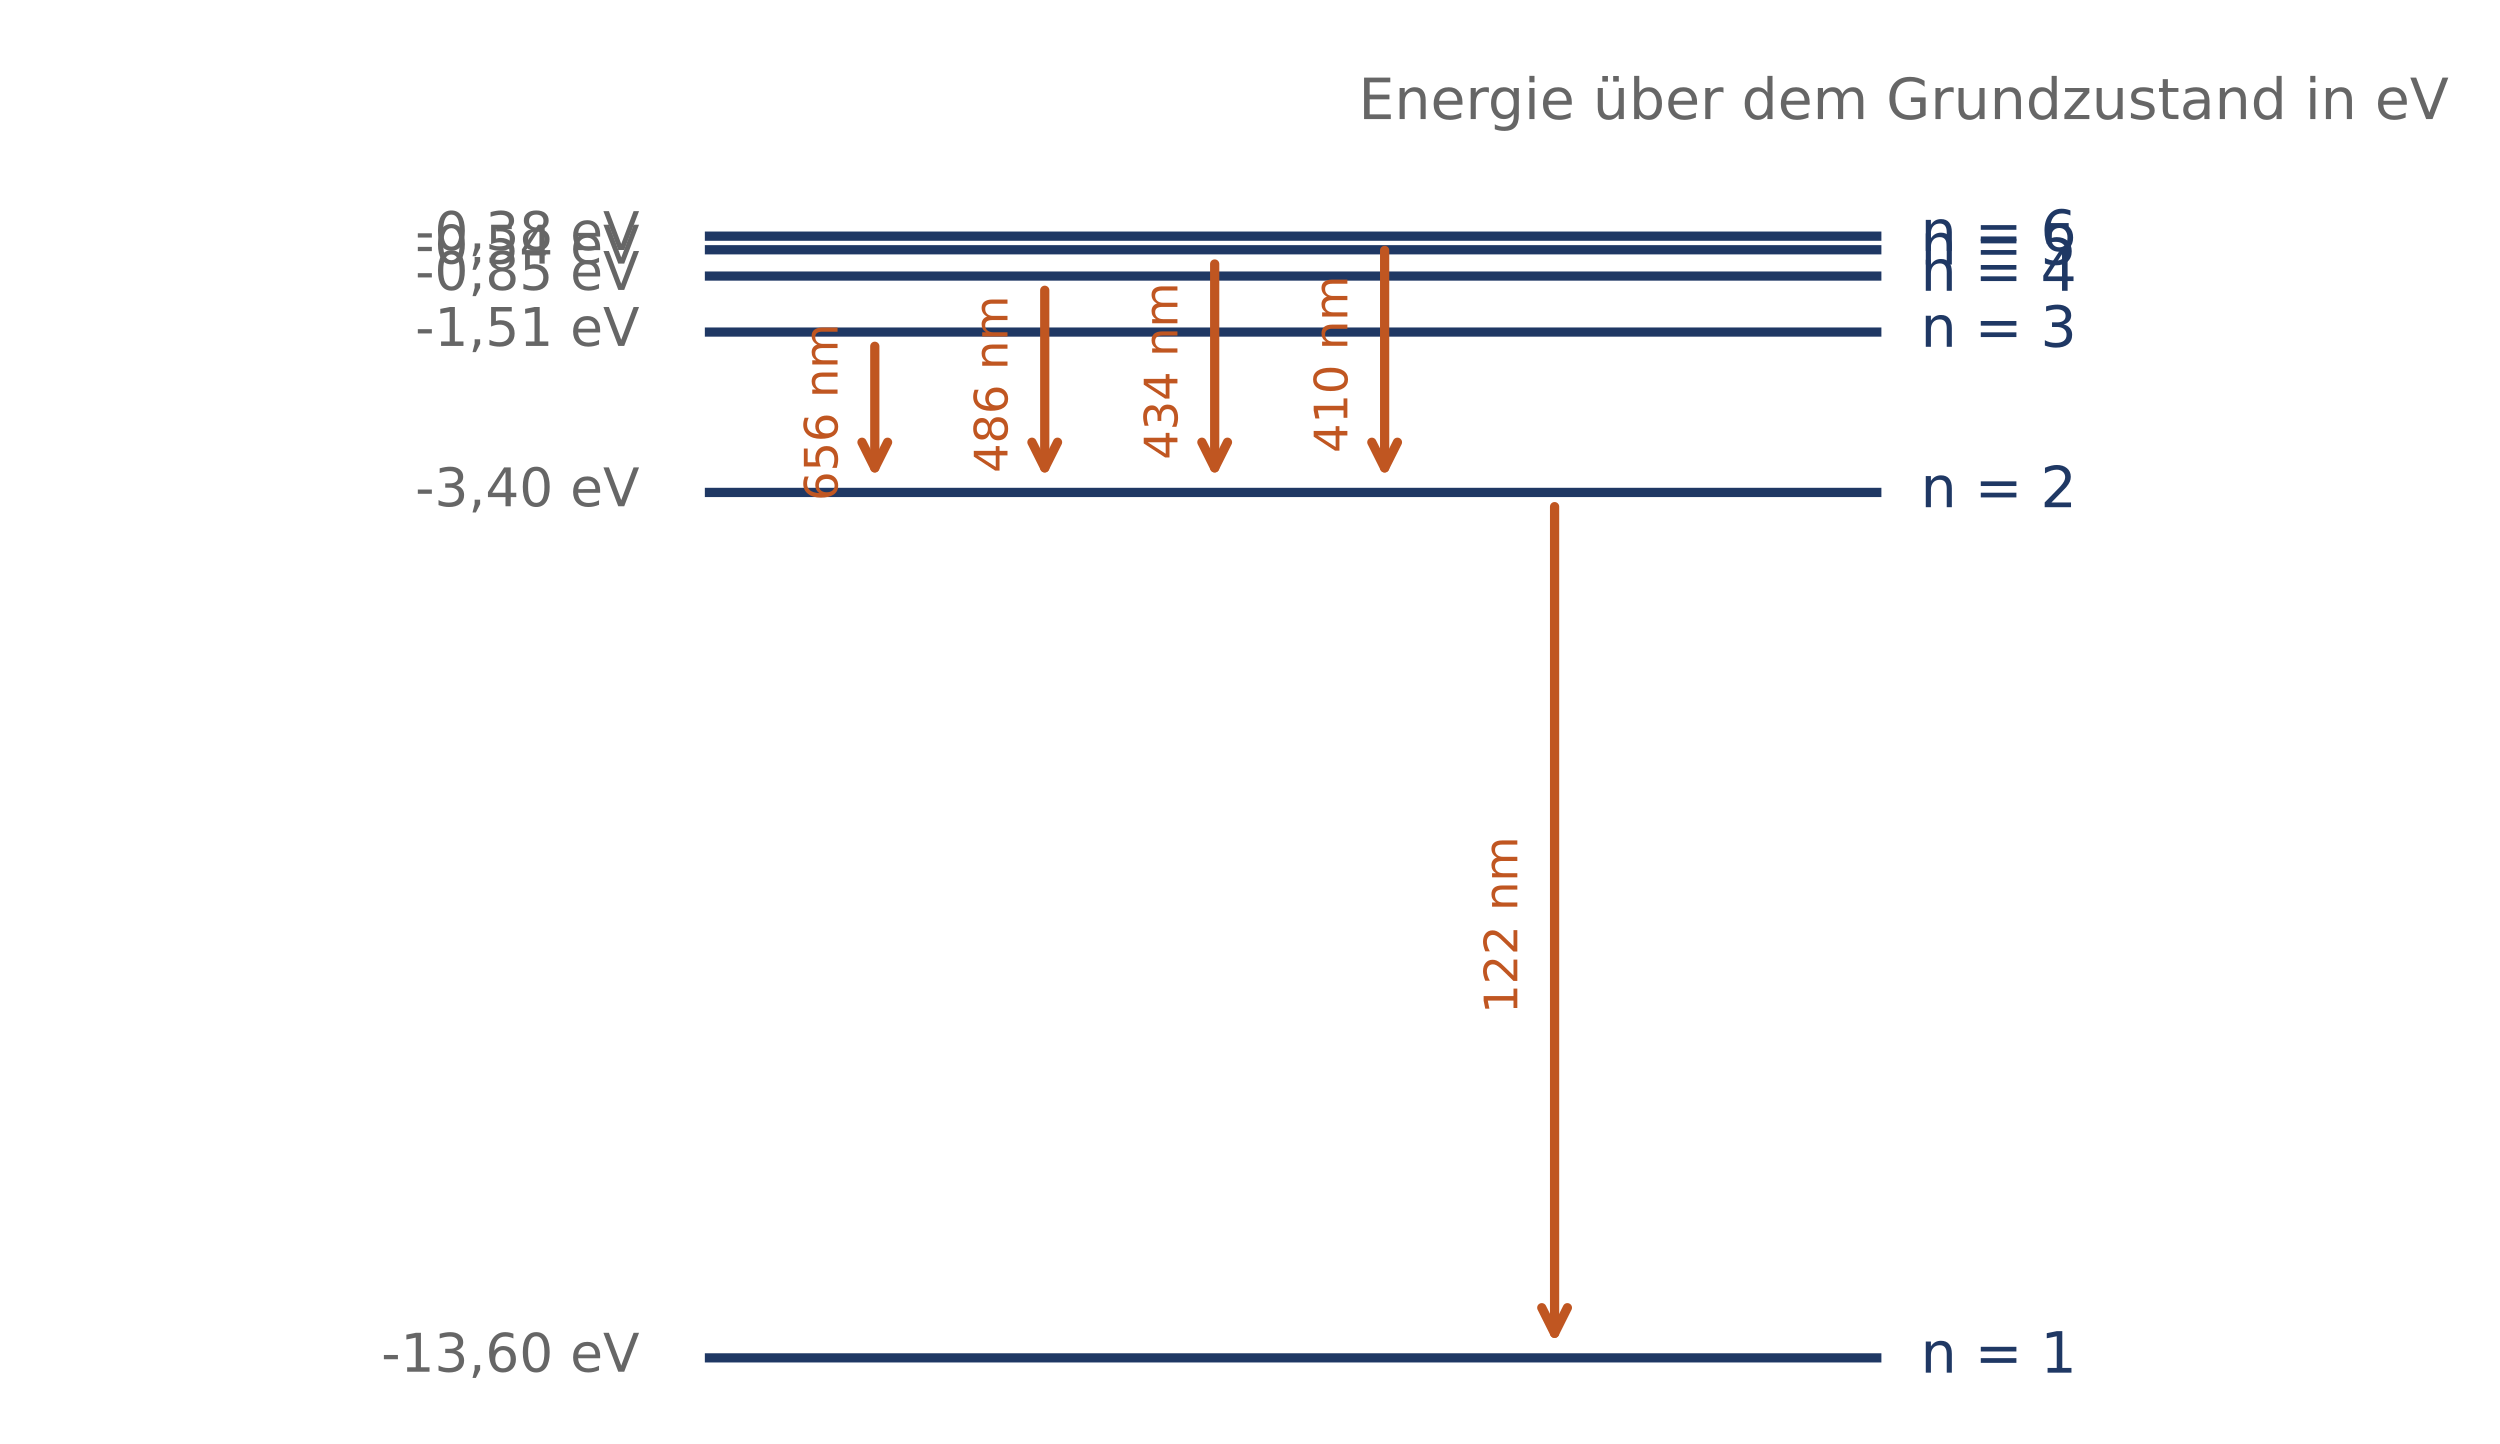
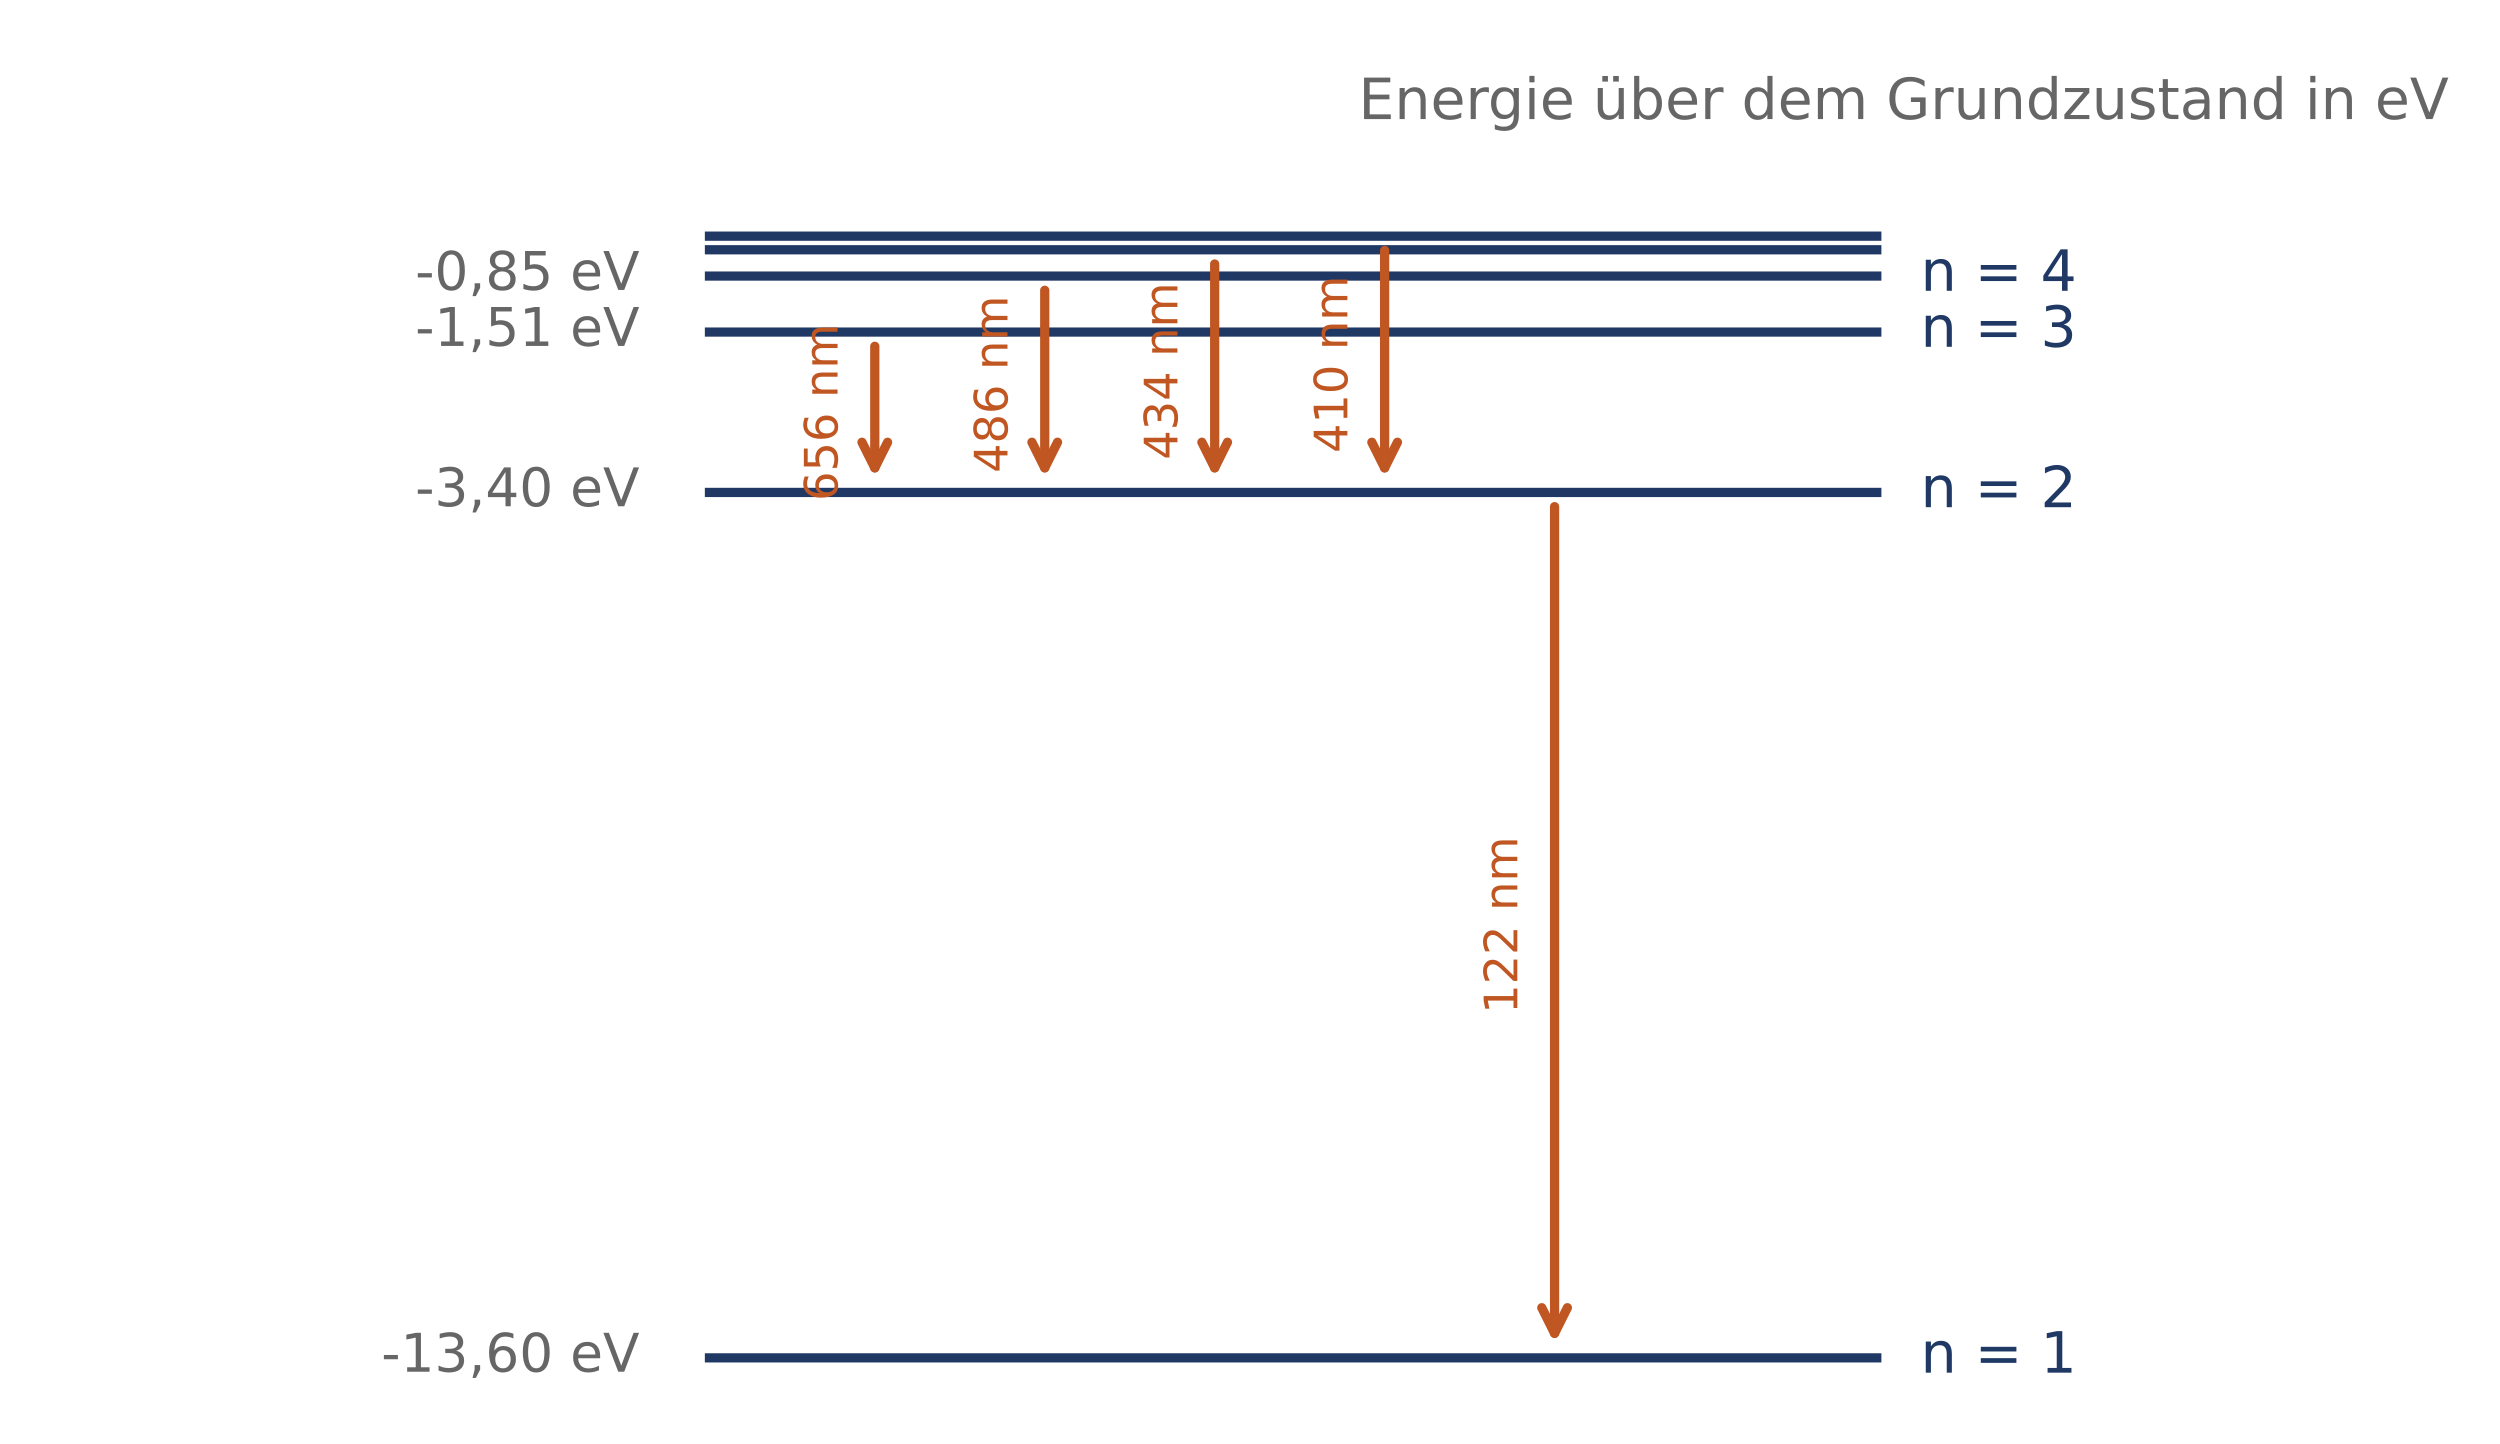
<svg xmlns="http://www.w3.org/2000/svg" xmlns:xlink="http://www.w3.org/1999/xlink" width="351.516pt" height="202.896pt" viewBox="0 0 351.516 202.896" version="1.1">
  <defs>
    <style type="text/css">*{stroke-linejoin: round; stroke-linecap: butt}</style>
  </defs>
  <g id="figure_1">
    <g id="patch_1">
      <path d="M 0 202.896  L 351.516 202.896  L 351.516 -0  L 0 -0  L 0 202.896  z " style="fill: none" />
    </g>
    <g id="axes_1">
      <g id="LineCollection_1">
-         <path d="M 99.106 190.924  L 264.536 190.924  " clip-path="url(#pd964d153ce)" style="fill: none; stroke: #1f3864; stroke-width: 1.3" />
+         <path d="M 99.106 190.924  L 264.536 190.924  " clip-path="url(#pfbc6595d80)" style="fill: none; stroke: #1f3864; stroke-width: 1.3" />
      </g>
      <g id="LineCollection_2">
-         <path d="M 99.106 69.237  L 264.536 69.237  " clip-path="url(#pd964d153ce)" style="fill: none; stroke: #1f3864; stroke-width: 1.3" />
+         <path d="M 99.106 69.237  L 264.536 69.237  " clip-path="url(#pfbc6595d80)" style="fill: none; stroke: #1f3864; stroke-width: 1.3" />
      </g>
      <g id="LineCollection_3">
-         <path d="M 99.106 46.689  L 264.536 46.689  " clip-path="url(#pd964d153ce)" style="fill: none; stroke: #1f3864; stroke-width: 1.3" />
+         <path d="M 99.106 46.689  L 264.536 46.689  " clip-path="url(#pfbc6595d80)" style="fill: none; stroke: #1f3864; stroke-width: 1.3" />
      </g>
      <g id="LineCollection_4">
-         <path d="M 99.106 38.815  L 264.536 38.815  " clip-path="url(#pd964d153ce)" style="fill: none; stroke: #1f3864; stroke-width: 1.3" />
+         <path d="M 99.106 38.815  L 264.536 38.815  " clip-path="url(#pfbc6595d80)" style="fill: none; stroke: #1f3864; stroke-width: 1.3" />
      </g>
      <g id="LineCollection_5">
-         <path d="M 99.106 35.116  L 264.536 35.116  " clip-path="url(#pd964d153ce)" style="fill: none; stroke: #1f3864; stroke-width: 1.3" />
+         <path d="M 99.106 35.116  L 264.536 35.116  " clip-path="url(#pfbc6595d80)" style="fill: none; stroke: #1f3864; stroke-width: 1.3" />
      </g>
      <g id="LineCollection_6">
-         <path d="M 99.106 33.208  L 264.536 33.208  " clip-path="url(#pd964d153ce)" style="fill: none; stroke: #1f3864; stroke-width: 1.3" />
+         <path d="M 99.106 33.208  L 264.536 33.208  " clip-path="url(#pfbc6595d80)" style="fill: none; stroke: #1f3864; stroke-width: 1.3" />
      </g>
      <g id="text_1">
        <g style="fill: #1f3864" transform="translate(270.0508 193.0021) scale(0.08 -0.08)">
          <defs>
            <path id="DejaVuSans-51" d="M 3513 2113  L 3513 0  L 2938 0  L 2938 2094  Q 2938 2591 2744 2837  Q 2550 3084 2163 3084  Q 1697 3084 1428 2787  Q 1159 2491 1159 1978  L 1159 0  L 581 0  L 581 3500  L 1159 3500  L 1159 2956  Q 1366 3272 1645 3428  Q 1925 3584 2291 3584  Q 2894 3584 3203 3211  Q 3513 2838 3513 2113  z " transform="scale(0.015625)" />
            <path id="DejaVuSans-3" transform="scale(0.015625)" />
            <path id="DejaVuSans-20" d="M 678 2906  L 4684 2906  L 4684 2381  L 678 2381  L 678 2906  z M 678 1631  L 4684 1631  L 4684 1100  L 678 1100  L 678 1631  z " transform="scale(0.015625)" />
            <path id="DejaVuSans-14" d="M 794 531  L 1825 531  L 1825 4091  L 703 3866  L 703 4441  L 1819 4666  L 2450 4666  L 2450 531  L 3481 531  L 3481 0  L 794 0  L 794 531  z " transform="scale(0.015625)" />
          </defs>
          <use xlink:href="#DejaVuSans-51" />
          <use xlink:href="#DejaVuSans-3" transform="translate(63.375 0)" />
          <use xlink:href="#DejaVuSans-20" transform="translate(95.15625 0)" />
          <use xlink:href="#DejaVuSans-3" transform="translate(178.9531 0)" />
          <use xlink:href="#DejaVuSans-14" transform="translate(210.7344 0)" />
        </g>
      </g>
      <g id="text_2">
        <g style="fill: #666666" transform="translate(53.60943 192.8722) scale(0.075 -0.075)">
          <defs>
            <path id="DejaVuSans-10" d="M 313 2009  L 1997 2009  L 1997 1497  L 313 1497  L 313 2009  z " transform="scale(0.015625)" />
            <path id="DejaVuSans-16" d="M 2597 2516  Q 3050 2419 3304 2112  Q 3559 1806 3559 1356  Q 3559 666 3084 287  Q 2609 -91 1734 -91  Q 1441 -91 1130 -33  Q 819 25 488 141  L 488 750  Q 750 597 1062 519  Q 1375 441 1716 441  Q 2309 441 2620 675  Q 2931 909 2931 1356  Q 2931 1769 2642 2001  Q 2353 2234 1838 2234  L 1294 2234  L 1294 2753  L 1863 2753  Q 2328 2753 2575 2939  Q 2822 3125 2822 3475  Q 2822 3834 2567 4026  Q 2313 4219 1838 4219  Q 1578 4219 1281 4162  Q 984 4106 628 3988  L 628 4550  Q 988 4650 1302 4700  Q 1616 4750 1894 4750  Q 2613 4750 3031 4423  Q 3450 4097 3450 3541  Q 3450 3153 3228 2886  Q 3006 2619 2597 2516  z " transform="scale(0.015625)" />
            <path id="DejaVuSans-f" d="M 750 794  L 1409 794  L 1409 256  L 897 -744  L 494 -744  L 750 256  L 750 794  z " transform="scale(0.015625)" />
            <path id="DejaVuSans-19" d="M 2113 2584  Q 1688 2584 1439 2293  Q 1191 2003 1191 1497  Q 1191 994 1439 701  Q 1688 409 2113 409  Q 2538 409 2786 701  Q 3034 994 3034 1497  Q 3034 2003 2786 2293  Q 2538 2584 2113 2584  z M 3366 4563  L 3366 3988  Q 3128 4100 2886 4159  Q 2644 4219 2406 4219  Q 1781 4219 1451 3797  Q 1122 3375 1075 2522  Q 1259 2794 1537 2939  Q 1816 3084 2150 3084  Q 2853 3084 3261 2657  Q 3669 2231 3669 1497  Q 3669 778 3244 343  Q 2819 -91 2113 -91  Q 1303 -91 875 529  Q 447 1150 447 2328  Q 447 3434 972 4092  Q 1497 4750 2381 4750  Q 2619 4750 2861 4703  Q 3103 4656 3366 4563  z " transform="scale(0.015625)" />
            <path id="DejaVuSans-13" d="M 2034 4250  Q 1547 4250 1301 3770  Q 1056 3291 1056 2328  Q 1056 1369 1301 889  Q 1547 409 2034 409  Q 2525 409 2770 889  Q 3016 1369 3016 2328  Q 3016 3291 2770 3770  Q 2525 4250 2034 4250  z M 2034 4750  Q 2819 4750 3233 4129  Q 3647 3509 3647 2328  Q 3647 1150 3233 529  Q 2819 -91 2034 -91  Q 1250 -91 836 529  Q 422 1150 422 2328  Q 422 3509 836 4129  Q 1250 4750 2034 4750  z " transform="scale(0.015625)" />
            <path id="DejaVuSans-48" d="M 3597 1894  L 3597 1613  L 953 1613  Q 991 1019 1311 708  Q 1631 397 2203 397  Q 2534 397 2845 478  Q 3156 559 3463 722  L 3463 178  Q 3153 47 2828 -22  Q 2503 -91 2169 -91  Q 1331 -91 842 396  Q 353 884 353 1716  Q 353 2575 817 3079  Q 1281 3584 2069 3584  Q 2775 3584 3186 3129  Q 3597 2675 3597 1894  z M 3022 2063  Q 3016 2534 2758 2815  Q 2500 3097 2075 3097  Q 1594 3097 1305 2825  Q 1016 2553 972 2059  L 3022 2063  z " transform="scale(0.015625)" />
            <path id="DejaVuSans-39" d="M 1831 0  L 50 4666  L 709 4666  L 2188 738  L 3669 4666  L 4325 4666  L 2547 0  L 1831 0  z " transform="scale(0.015625)" />
          </defs>
          <use xlink:href="#DejaVuSans-10" />
          <use xlink:href="#DejaVuSans-14" transform="translate(36.07812 0)" />
          <use xlink:href="#DejaVuSans-16" transform="translate(99.70312 0)" />
          <use xlink:href="#DejaVuSans-f" transform="translate(163.3281 0)" />
          <use xlink:href="#DejaVuSans-19" transform="translate(195.1094 0)" />
          <use xlink:href="#DejaVuSans-13" transform="translate(258.7344 0)" />
          <use xlink:href="#DejaVuSans-3" transform="translate(322.3594 0)" />
          <use xlink:href="#DejaVuSans-48" transform="translate(354.1406 0)" />
          <use xlink:href="#DejaVuSans-39" transform="translate(415.6719 0)" />
        </g>
      </g>
      <g id="text_3">
        <g style="fill: #1f3864" transform="translate(270.0508 71.31478) scale(0.08 -0.08)">
          <defs>
            <path id="DejaVuSans-15" d="M 1228 531  L 3431 531  L 3431 0  L 469 0  L 469 531  Q 828 903 1448 1529  Q 2069 2156 2228 2338  Q 2531 2678 2651 2914  Q 2772 3150 2772 3378  Q 2772 3750 2511 3984  Q 2250 4219 1831 4219  Q 1534 4219 1204 4116  Q 875 4013 500 3803  L 500 4441  Q 881 4594 1212 4672  Q 1544 4750 1819 4750  Q 2544 4750 2975 4387  Q 3406 4025 3406 3419  Q 3406 3131 3298 2873  Q 3191 2616 2906 2266  Q 2828 2175 2409 1742  Q 1991 1309 1228 531  z " transform="scale(0.015625)" />
          </defs>
          <use xlink:href="#DejaVuSans-51" />
          <use xlink:href="#DejaVuSans-3" transform="translate(63.375 0)" />
          <use xlink:href="#DejaVuSans-20" transform="translate(95.15625 0)" />
          <use xlink:href="#DejaVuSans-3" transform="translate(178.9531 0)" />
          <use xlink:href="#DejaVuSans-15" transform="translate(210.7344 0)" />
        </g>
      </g>
      <g id="text_4">
        <g style="fill: #666666" transform="translate(58.38131 71.1849) scale(0.075 -0.075)">
          <defs>
            <path id="DejaVuSans-17" d="M 2419 4116  L 825 1625  L 2419 1625  L 2419 4116  z M 2253 4666  L 3047 4666  L 3047 1625  L 3713 1625  L 3713 1100  L 3047 1100  L 3047 0  L 2419 0  L 2419 1100  L 313 1100  L 313 1709  L 2253 4666  z " transform="scale(0.015625)" />
          </defs>
          <use xlink:href="#DejaVuSans-10" />
          <use xlink:href="#DejaVuSans-16" transform="translate(36.07812 0)" />
          <use xlink:href="#DejaVuSans-f" transform="translate(99.70312 0)" />
          <use xlink:href="#DejaVuSans-17" transform="translate(131.4844 0)" />
          <use xlink:href="#DejaVuSans-13" transform="translate(195.1094 0)" />
          <use xlink:href="#DejaVuSans-3" transform="translate(258.7344 0)" />
          <use xlink:href="#DejaVuSans-48" transform="translate(290.5156 0)" />
          <use xlink:href="#DejaVuSans-39" transform="translate(352.0469 0)" />
        </g>
      </g>
      <g id="text_5">
        <g style="fill: #1f3864" transform="translate(270.0508 48.76684) scale(0.08 -0.08)">
          <use xlink:href="#DejaVuSans-51" />
          <use xlink:href="#DejaVuSans-3" transform="translate(63.375 0)" />
          <use xlink:href="#DejaVuSans-20" transform="translate(95.15625 0)" />
          <use xlink:href="#DejaVuSans-3" transform="translate(178.9531 0)" />
          <use xlink:href="#DejaVuSans-16" transform="translate(210.7344 0)" />
        </g>
      </g>
      <g id="text_6">
        <g style="fill: #666666" transform="translate(58.38131 48.63696) scale(0.075 -0.075)">
          <defs>
            <path id="DejaVuSans-18" d="M 691 4666  L 3169 4666  L 3169 4134  L 1269 4134  L 1269 2991  Q 1406 3038 1543 3061  Q 1681 3084 1819 3084  Q 2600 3084 3056 2656  Q 3513 2228 3513 1497  Q 3513 744 3044 326  Q 2575 -91 1722 -91  Q 1428 -91 1123 -41  Q 819 9 494 109  L 494 744  Q 775 591 1075 516  Q 1375 441 1709 441  Q 2250 441 2565 725  Q 2881 1009 2881 1497  Q 2881 1984 2565 2268  Q 2250 2553 1709 2553  Q 1456 2553 1204 2497  Q 953 2441 691 2322  L 691 4666  z " transform="scale(0.015625)" />
          </defs>
          <use xlink:href="#DejaVuSans-10" />
          <use xlink:href="#DejaVuSans-14" transform="translate(36.07812 0)" />
          <use xlink:href="#DejaVuSans-f" transform="translate(99.70312 0)" />
          <use xlink:href="#DejaVuSans-18" transform="translate(131.4844 0)" />
          <use xlink:href="#DejaVuSans-14" transform="translate(195.1094 0)" />
          <use xlink:href="#DejaVuSans-3" transform="translate(258.7344 0)" />
          <use xlink:href="#DejaVuSans-48" transform="translate(290.5156 0)" />
          <use xlink:href="#DejaVuSans-39" transform="translate(352.0469 0)" />
        </g>
      </g>
      <g id="text_7">
        <g style="fill: #1f3864" transform="translate(270.0508 40.89296) scale(0.08 -0.08)">
          <use xlink:href="#DejaVuSans-51" />
          <use xlink:href="#DejaVuSans-3" transform="translate(63.375 0)" />
          <use xlink:href="#DejaVuSans-20" transform="translate(95.15625 0)" />
          <use xlink:href="#DejaVuSans-3" transform="translate(178.9531 0)" />
          <use xlink:href="#DejaVuSans-17" transform="translate(210.7344 0)" />
        </g>
      </g>
      <g id="text_8">
        <g style="fill: #666666" transform="translate(58.38131 40.76308) scale(0.075 -0.075)">
          <defs>
            <path id="DejaVuSans-1b" d="M 2034 2216  Q 1584 2216 1326 1975  Q 1069 1734 1069 1313  Q 1069 891 1326 650  Q 1584 409 2034 409  Q 2484 409 2743 651  Q 3003 894 3003 1313  Q 3003 1734 2745 1975  Q 2488 2216 2034 2216  z M 1403 2484  Q 997 2584 770 2862  Q 544 3141 544 3541  Q 544 4100 942 4425  Q 1341 4750 2034 4750  Q 2731 4750 3128 4425  Q 3525 4100 3525 3541  Q 3525 3141 3298 2862  Q 3072 2584 2669 2484  Q 3125 2378 3379 2068  Q 3634 1759 3634 1313  Q 3634 634 3220 271  Q 2806 -91 2034 -91  Q 1263 -91 848 271  Q 434 634 434 1313  Q 434 1759 690 2068  Q 947 2378 1403 2484  z M 1172 3481  Q 1172 3119 1398 2916  Q 1625 2713 2034 2713  Q 2441 2713 2670 2916  Q 2900 3119 2900 3481  Q 2900 3844 2670 4047  Q 2441 4250 2034 4250  Q 1625 4250 1398 4047  Q 1172 3844 1172 3481  z " transform="scale(0.015625)" />
          </defs>
          <use xlink:href="#DejaVuSans-10" />
          <use xlink:href="#DejaVuSans-13" transform="translate(36.07812 0)" />
          <use xlink:href="#DejaVuSans-f" transform="translate(99.70312 0)" />
          <use xlink:href="#DejaVuSans-1b" transform="translate(131.4844 0)" />
          <use xlink:href="#DejaVuSans-18" transform="translate(195.1094 0)" />
          <use xlink:href="#DejaVuSans-3" transform="translate(258.7344 0)" />
          <use xlink:href="#DejaVuSans-48" transform="translate(290.5156 0)" />
          <use xlink:href="#DejaVuSans-39" transform="translate(352.0469 0)" />
        </g>
      </g>
-       <g id="text_9">
-         <g style="fill: #1f3864" transform="translate(270.0508 37.19462) scale(0.08 -0.08)">
-           <use xlink:href="#DejaVuSans-51" />
-           <use xlink:href="#DejaVuSans-3" transform="translate(63.375 0)" />
-           <use xlink:href="#DejaVuSans-20" transform="translate(95.15625 0)" />
-           <use xlink:href="#DejaVuSans-3" transform="translate(178.9531 0)" />
-           <use xlink:href="#DejaVuSans-18" transform="translate(210.7344 0)" />
-         </g>
-       </g>
-       <g id="text_10">
-         <g style="fill: #666666" transform="translate(58.38131 37.06474) scale(0.075 -0.075)">
-           <use xlink:href="#DejaVuSans-10" />
-           <use xlink:href="#DejaVuSans-13" transform="translate(36.07812 0)" />
-           <use xlink:href="#DejaVuSans-f" transform="translate(99.70312 0)" />
-           <use xlink:href="#DejaVuSans-18" transform="translate(131.4844 0)" />
-           <use xlink:href="#DejaVuSans-17" transform="translate(195.1094 0)" />
-           <use xlink:href="#DejaVuSans-3" transform="translate(258.7344 0)" />
-           <use xlink:href="#DejaVuSans-48" transform="translate(290.5156 0)" />
-           <use xlink:href="#DejaVuSans-39" transform="translate(352.0469 0)" />
-         </g>
-       </g>
-       <g id="text_11">
-         <g style="fill: #1f3864" transform="translate(270.0508 35.2858) scale(0.08 -0.08)">
-           <use xlink:href="#DejaVuSans-51" />
-           <use xlink:href="#DejaVuSans-3" transform="translate(63.375 0)" />
-           <use xlink:href="#DejaVuSans-20" transform="translate(95.15625 0)" />
-           <use xlink:href="#DejaVuSans-3" transform="translate(178.9531 0)" />
-           <use xlink:href="#DejaVuSans-19" transform="translate(210.7344 0)" />
-         </g>
-       </g>
-       <g id="text_12">
-         <g style="fill: #666666" transform="translate(58.38131 35.15592) scale(0.075 -0.075)">
-           <use xlink:href="#DejaVuSans-10" />
-           <use xlink:href="#DejaVuSans-13" transform="translate(36.07812 0)" />
-           <use xlink:href="#DejaVuSans-f" transform="translate(99.70312 0)" />
-           <use xlink:href="#DejaVuSans-16" transform="translate(131.4844 0)" />
-           <use xlink:href="#DejaVuSans-1b" transform="translate(195.1094 0)" />
-           <use xlink:href="#DejaVuSans-3" transform="translate(258.7344 0)" />
-           <use xlink:href="#DejaVuSans-48" transform="translate(290.5156 0)" />
-           <use xlink:href="#DejaVuSans-39" transform="translate(352.0469 0)" />
-         </g>
-       </g>
      <g id="patch_2">
        <path d="M 123.001 48.69  Q 123.001 57.964 123.001 65.784  " style="fill: none; stroke: #c05621; stroke-width: 1.3; stroke-linecap: round" />
        <path d="M 124.801 62.184  L 123.001 65.784  L 121.201 62.184  " style="fill: none; stroke: #c05621; stroke-width: 1.3; stroke-linecap: round" />
      </g>
-       <g id="text_13">
+       <g id="text_9">
        <g style="fill: #c05621" transform="translate(117.7637 70.42441) rotate(-90) scale(0.065 -0.065)">
          <defs>
            <path id="DejaVuSans-50" d="M 3328 2828  Q 3544 3216 3844 3400  Q 4144 3584 4550 3584  Q 5097 3584 5394 3201  Q 5691 2819 5691 2113  L 5691 0  L 5113 0  L 5113 2094  Q 5113 2597 4934 2840  Q 4756 3084 4391 3084  Q 3944 3084 3684 2787  Q 3425 2491 3425 1978  L 3425 0  L 2847 0  L 2847 2094  Q 2847 2600 2669 2842  Q 2491 3084 2119 3084  Q 1678 3084 1418 2786  Q 1159 2488 1159 1978  L 1159 0  L 581 0  L 581 3500  L 1159 3500  L 1159 2956  Q 1356 3278 1631 3431  Q 1906 3584 2284 3584  Q 2666 3584 2933 3390  Q 3200 3197 3328 2828  z " transform="scale(0.015625)" />
          </defs>
          <use xlink:href="#DejaVuSans-19" />
          <use xlink:href="#DejaVuSans-18" transform="translate(63.625 0)" />
          <use xlink:href="#DejaVuSans-19" transform="translate(127.25 0)" />
          <use xlink:href="#DejaVuSans-3" transform="translate(190.875 0)" />
          <use xlink:href="#DejaVuSans-51" transform="translate(222.6562 0)" />
          <use xlink:href="#DejaVuSans-50" transform="translate(286.0312 0)" />
        </g>
      </g>
      <g id="patch_3">
        <path d="M 146.897 40.816  Q 146.897 54.026 146.897 65.781  " style="fill: none; stroke: #c05621; stroke-width: 1.3; stroke-linecap: round" />
        <path d="M 148.697 62.181  L 146.897 65.781  L 145.097 62.181  " style="fill: none; stroke: #c05621; stroke-width: 1.3; stroke-linecap: round" />
      </g>
-       <g id="text_14">
+       <g id="text_10">
        <g style="fill: #c05621" transform="translate(141.6592 66.48747) rotate(-90) scale(0.065 -0.065)">
          <use xlink:href="#DejaVuSans-17" />
          <use xlink:href="#DejaVuSans-1b" transform="translate(63.625 0)" />
          <use xlink:href="#DejaVuSans-19" transform="translate(127.25 0)" />
          <use xlink:href="#DejaVuSans-3" transform="translate(190.875 0)" />
          <use xlink:href="#DejaVuSans-51" transform="translate(222.6562 0)" />
          <use xlink:href="#DejaVuSans-50" transform="translate(286.0312 0)" />
        </g>
      </g>
      <g id="patch_4">
        <path d="M 170.792 37.12  Q 170.792 52.177 170.792 65.78  " style="fill: none; stroke: #c05621; stroke-width: 1.3; stroke-linecap: round" />
        <path d="M 172.592 62.18  L 170.792 65.78  L 168.992 62.18  " style="fill: none; stroke: #c05621; stroke-width: 1.3; stroke-linecap: round" />
      </g>
-       <g id="text_15">
+       <g id="text_11">
        <g style="fill: #c05621" transform="translate(165.5547 64.6383) rotate(-90) scale(0.065 -0.065)">
          <use xlink:href="#DejaVuSans-17" />
          <use xlink:href="#DejaVuSans-16" transform="translate(63.625 0)" />
          <use xlink:href="#DejaVuSans-17" transform="translate(127.25 0)" />
          <use xlink:href="#DejaVuSans-3" transform="translate(190.875 0)" />
          <use xlink:href="#DejaVuSans-51" transform="translate(222.6562 0)" />
          <use xlink:href="#DejaVuSans-50" transform="translate(286.0312 0)" />
        </g>
      </g>
      <g id="patch_5">
        <path d="M 194.688 35.209  Q 194.688 51.224 194.688 65.785  " style="fill: none; stroke: #c05621; stroke-width: 1.3; stroke-linecap: round" />
        <path d="M 196.488 62.185  L 194.688 65.785  L 192.888 62.185  " style="fill: none; stroke: #c05621; stroke-width: 1.3; stroke-linecap: round" />
      </g>
-       <g id="text_16">
+       <g id="text_12">
        <g style="fill: #c05621" transform="translate(189.4502 63.68389) rotate(-90) scale(0.065 -0.065)">
          <use xlink:href="#DejaVuSans-17" />
          <use xlink:href="#DejaVuSans-14" transform="translate(63.625 0)" />
          <use xlink:href="#DejaVuSans-13" transform="translate(127.25 0)" />
          <use xlink:href="#DejaVuSans-3" transform="translate(190.875 0)" />
          <use xlink:href="#DejaVuSans-51" transform="translate(222.6562 0)" />
          <use xlink:href="#DejaVuSans-50" transform="translate(286.0312 0)" />
        </g>
      </g>
      <g id="patch_6">
        <path d="M 218.584 71.238  Q 218.584 130.082 218.584 187.473  " style="fill: none; stroke: #c05621; stroke-width: 1.3; stroke-linecap: round" />
        <path d="M 220.384 183.873  L 218.584 187.473  L 216.784 183.873  " style="fill: none; stroke: #c05621; stroke-width: 1.3; stroke-linecap: round" />
      </g>
-       <g id="text_17">
+       <g id="text_13">
        <g style="fill: #c05621" transform="translate(213.3458 142.542) rotate(-90) scale(0.065 -0.065)">
          <use xlink:href="#DejaVuSans-14" />
          <use xlink:href="#DejaVuSans-15" transform="translate(63.625 0)" />
          <use xlink:href="#DejaVuSans-15" transform="translate(127.25 0)" />
          <use xlink:href="#DejaVuSans-3" transform="translate(190.875 0)" />
          <use xlink:href="#DejaVuSans-51" transform="translate(222.6562 0)" />
          <use xlink:href="#DejaVuSans-50" transform="translate(286.0312 0)" />
        </g>
      </g>
-       <g id="text_18">
+       <g id="text_14">
        <g style="fill: #666666" transform="translate(191.0118 16.7441) scale(0.08 -0.08)">
          <defs>
            <path id="DejaVuSans-28" d="M 628 4666  L 3578 4666  L 3578 4134  L 1259 4134  L 1259 2753  L 3481 2753  L 3481 2222  L 1259 2222  L 1259 531  L 3634 531  L 3634 0  L 628 0  L 628 4666  z " transform="scale(0.015625)" />
            <path id="DejaVuSans-55" d="M 2631 2963  Q 2534 3019 2420 3045  Q 2306 3072 2169 3072  Q 1681 3072 1420 2755  Q 1159 2438 1159 1844  L 1159 0  L 581 0  L 581 3500  L 1159 3500  L 1159 2956  Q 1341 3275 1631 3429  Q 1922 3584 2338 3584  Q 2397 3584 2469 3576  Q 2541 3569 2628 3553  L 2631 2963  z " transform="scale(0.015625)" />
            <path id="DejaVuSans-4a" d="M 2906 1791  Q 2906 2416 2648 2759  Q 2391 3103 1925 3103  Q 1463 3103 1205 2759  Q 947 2416 947 1791  Q 947 1169 1205 825  Q 1463 481 1925 481  Q 2391 481 2648 825  Q 2906 1169 2906 1791  z M 3481 434  Q 3481 -459 3084 -895  Q 2688 -1331 1869 -1331  Q 1566 -1331 1297 -1286  Q 1028 -1241 775 -1147  L 775 -588  Q 1028 -725 1275 -790  Q 1522 -856 1778 -856  Q 2344 -856 2625 -561  Q 2906 -266 2906 331  L 2906 616  Q 2728 306 2450 153  Q 2172 0 1784 0  Q 1141 0 747 490  Q 353 981 353 1791  Q 353 2603 747 3093  Q 1141 3584 1784 3584  Q 2172 3584 2450 3431  Q 2728 3278 2906 2969  L 2906 3500  L 3481 3500  L 3481 434  z " transform="scale(0.015625)" />
            <path id="DejaVuSans-4c" d="M 603 3500  L 1178 3500  L 1178 0  L 603 0  L 603 3500  z M 603 4863  L 1178 4863  L 1178 4134  L 603 4134  L 603 4863  z " transform="scale(0.015625)" />
            <path id="DejaVuSans-be" d="M 544 1381  L 544 3500  L 1119 3500  L 1119 1403  Q 1119 906 1312 657  Q 1506 409 1894 409  Q 2359 409 2629 706  Q 2900 1003 2900 1516  L 2900 3500  L 3475 3500  L 3475 0  L 2900 0  L 2900 538  Q 2691 219 2414 64  Q 2138 -91 1772 -91  Q 1169 -91 856 284  Q 544 659 544 1381  z M 1991 3584  L 1991 3584  z M 2278 4850  L 2912 4850  L 2912 4219  L 2278 4219  L 2278 4850  z M 1056 4850  L 1690 4850  L 1690 4219  L 1056 4219  L 1056 4850  z " transform="scale(0.015625)" />
            <path id="DejaVuSans-45" d="M 3116 1747  Q 3116 2381 2855 2742  Q 2594 3103 2138 3103  Q 1681 3103 1420 2742  Q 1159 2381 1159 1747  Q 1159 1113 1420 752  Q 1681 391 2138 391  Q 2594 391 2855 752  Q 3116 1113 3116 1747  z M 1159 2969  Q 1341 3281 1617 3432  Q 1894 3584 2278 3584  Q 2916 3584 3314 3078  Q 3713 2572 3713 1747  Q 3713 922 3314 415  Q 2916 -91 2278 -91  Q 1894 -91 1617 61  Q 1341 213 1159 525  L 1159 0  L 581 0  L 581 4863  L 1159 4863  L 1159 2969  z " transform="scale(0.015625)" />
            <path id="DejaVuSans-47" d="M 2906 2969  L 2906 4863  L 3481 4863  L 3481 0  L 2906 0  L 2906 525  Q 2725 213 2448 61  Q 2172 -91 1784 -91  Q 1150 -91 751 415  Q 353 922 353 1747  Q 353 2572 751 3078  Q 1150 3584 1784 3584  Q 2172 3584 2448 3432  Q 2725 3281 2906 2969  z M 947 1747  Q 947 1113 1208 752  Q 1469 391 1925 391  Q 2381 391 2643 752  Q 2906 1113 2906 1747  Q 2906 2381 2643 2742  Q 2381 3103 1925 3103  Q 1469 3103 1208 2742  Q 947 2381 947 1747  z " transform="scale(0.015625)" />
            <path id="DejaVuSans-2a" d="M 3809 666  L 3809 1919  L 2778 1919  L 2778 2438  L 4434 2438  L 4434 434  Q 4069 175 3628 42  Q 3188 -91 2688 -91  Q 1594 -91 976 548  Q 359 1188 359 2328  Q 359 3472 976 4111  Q 1594 4750 2688 4750  Q 3144 4750 3555 4637  Q 3966 4525 4313 4306  L 4313 3634  Q 3963 3931 3569 4081  Q 3175 4231 2741 4231  Q 1884 4231 1454 3753  Q 1025 3275 1025 2328  Q 1025 1384 1454 906  Q 1884 428 2741 428  Q 3075 428 3337 486  Q 3600 544 3809 666  z " transform="scale(0.015625)" />
            <path id="DejaVuSans-58" d="M 544 1381  L 544 3500  L 1119 3500  L 1119 1403  Q 1119 906 1312 657  Q 1506 409 1894 409  Q 2359 409 2629 706  Q 2900 1003 2900 1516  L 2900 3500  L 3475 3500  L 3475 0  L 2900 0  L 2900 538  Q 2691 219 2414 64  Q 2138 -91 1772 -91  Q 1169 -91 856 284  Q 544 659 544 1381  z M 1991 3584  L 1991 3584  z " transform="scale(0.015625)" />
            <path id="DejaVuSans-5d" d="M 353 3500  L 3084 3500  L 3084 2975  L 922 459  L 3084 459  L 3084 0  L 275 0  L 275 525  L 2438 3041  L 353 3041  L 353 3500  z " transform="scale(0.015625)" />
            <path id="DejaVuSans-56" d="M 2834 3397  L 2834 2853  Q 2591 2978 2328 3040  Q 2066 3103 1784 3103  Q 1356 3103 1142 2972  Q 928 2841 928 2578  Q 928 2378 1081 2264  Q 1234 2150 1697 2047  L 1894 2003  Q 2506 1872 2764 1633  Q 3022 1394 3022 966  Q 3022 478 2636 193  Q 2250 -91 1575 -91  Q 1294 -91 989 -36  Q 684 19 347 128  L 347 722  Q 666 556 975 473  Q 1284 391 1588 391  Q 1994 391 2212 530  Q 2431 669 2431 922  Q 2431 1156 2273 1281  Q 2116 1406 1581 1522  L 1381 1569  Q 847 1681 609 1914  Q 372 2147 372 2553  Q 372 3047 722 3315  Q 1072 3584 1716 3584  Q 2034 3584 2315 3537  Q 2597 3491 2834 3397  z " transform="scale(0.015625)" />
            <path id="DejaVuSans-57" d="M 1172 4494  L 1172 3500  L 2356 3500  L 2356 3053  L 1172 3053  L 1172 1153  Q 1172 725 1289 603  Q 1406 481 1766 481  L 2356 481  L 2356 0  L 1766 0  Q 1100 0 847 248  Q 594 497 594 1153  L 594 3053  L 172 3053  L 172 3500  L 594 3500  L 594 4494  L 1172 4494  z " transform="scale(0.015625)" />
            <path id="DejaVuSans-44" d="M 2194 1759  Q 1497 1759 1228 1600  Q 959 1441 959 1056  Q 959 750 1161 570  Q 1363 391 1709 391  Q 2188 391 2477 730  Q 2766 1069 2766 1631  L 2766 1759  L 2194 1759  z M 3341 1997  L 3341 0  L 2766 0  L 2766 531  Q 2569 213 2275 61  Q 1981 -91 1556 -91  Q 1019 -91 701 211  Q 384 513 384 1019  Q 384 1609 779 1909  Q 1175 2209 1959 2209  L 2766 2209  L 2766 2266  Q 2766 2663 2505 2880  Q 2244 3097 1772 3097  Q 1472 3097 1187 3025  Q 903 2953 641 2809  L 641 3341  Q 956 3463 1253 3523  Q 1550 3584 1831 3584  Q 2591 3584 2966 3190  Q 3341 2797 3341 1997  z " transform="scale(0.015625)" />
          </defs>
          <use xlink:href="#DejaVuSans-28" />
          <use xlink:href="#DejaVuSans-51" transform="translate(63.1875 0)" />
          <use xlink:href="#DejaVuSans-48" transform="translate(126.5625 0)" />
          <use xlink:href="#DejaVuSans-55" transform="translate(188.0938 0)" />
          <use xlink:href="#DejaVuSans-4a" transform="translate(227.4531 0)" />
          <use xlink:href="#DejaVuSans-4c" transform="translate(290.9375 0)" />
          <use xlink:href="#DejaVuSans-48" transform="translate(318.7188 0)" />
          <use xlink:href="#DejaVuSans-3" transform="translate(380.25 0)" />
          <use xlink:href="#DejaVuSans-be" transform="translate(412.0312 0)" />
          <use xlink:href="#DejaVuSans-45" transform="translate(475.4062 0)" />
          <use xlink:href="#DejaVuSans-48" transform="translate(538.8906 0)" />
          <use xlink:href="#DejaVuSans-55" transform="translate(600.4219 0)" />
          <use xlink:href="#DejaVuSans-3" transform="translate(641.5312 0)" />
          <use xlink:href="#DejaVuSans-47" transform="translate(673.3125 0)" />
          <use xlink:href="#DejaVuSans-48" transform="translate(736.7969 0)" />
          <use xlink:href="#DejaVuSans-50" transform="translate(798.3281 0)" />
          <use xlink:href="#DejaVuSans-3" transform="translate(895.7344 0)" />
          <use xlink:href="#DejaVuSans-2a" transform="translate(927.5156 0)" />
          <use xlink:href="#DejaVuSans-55" transform="translate(1005 0)" />
          <use xlink:href="#DejaVuSans-58" transform="translate(1046.109 0)" />
          <use xlink:href="#DejaVuSans-51" transform="translate(1109.484 0)" />
          <use xlink:href="#DejaVuSans-47" transform="translate(1172.859 0)" />
          <use xlink:href="#DejaVuSans-5d" transform="translate(1236.344 0)" />
          <use xlink:href="#DejaVuSans-58" transform="translate(1288.828 0)" />
          <use xlink:href="#DejaVuSans-56" transform="translate(1352.203 0)" />
          <use xlink:href="#DejaVuSans-57" transform="translate(1404.297 0)" />
          <use xlink:href="#DejaVuSans-44" transform="translate(1443.5 0)" />
          <use xlink:href="#DejaVuSans-51" transform="translate(1504.781 0)" />
          <use xlink:href="#DejaVuSans-47" transform="translate(1568.156 0)" />
          <use xlink:href="#DejaVuSans-3" transform="translate(1631.641 0)" />
          <use xlink:href="#DejaVuSans-4c" transform="translate(1663.422 0)" />
          <use xlink:href="#DejaVuSans-51" transform="translate(1691.203 0)" />
          <use xlink:href="#DejaVuSans-3" transform="translate(1754.578 0)" />
          <use xlink:href="#DejaVuSans-48" transform="translate(1786.359 0)" />
          <use xlink:href="#DejaVuSans-39" transform="translate(1847.891 0)" />
        </g>
      </g>
    </g>
  </g>
  <defs>
-     <clipPath id="pd964d153ce">
+     <clipPath id="pfbc6595d80">
      <rect x="7.2" y="7.2" width="312.48" height="188.496" />
    </clipPath>
  </defs>
</svg>
